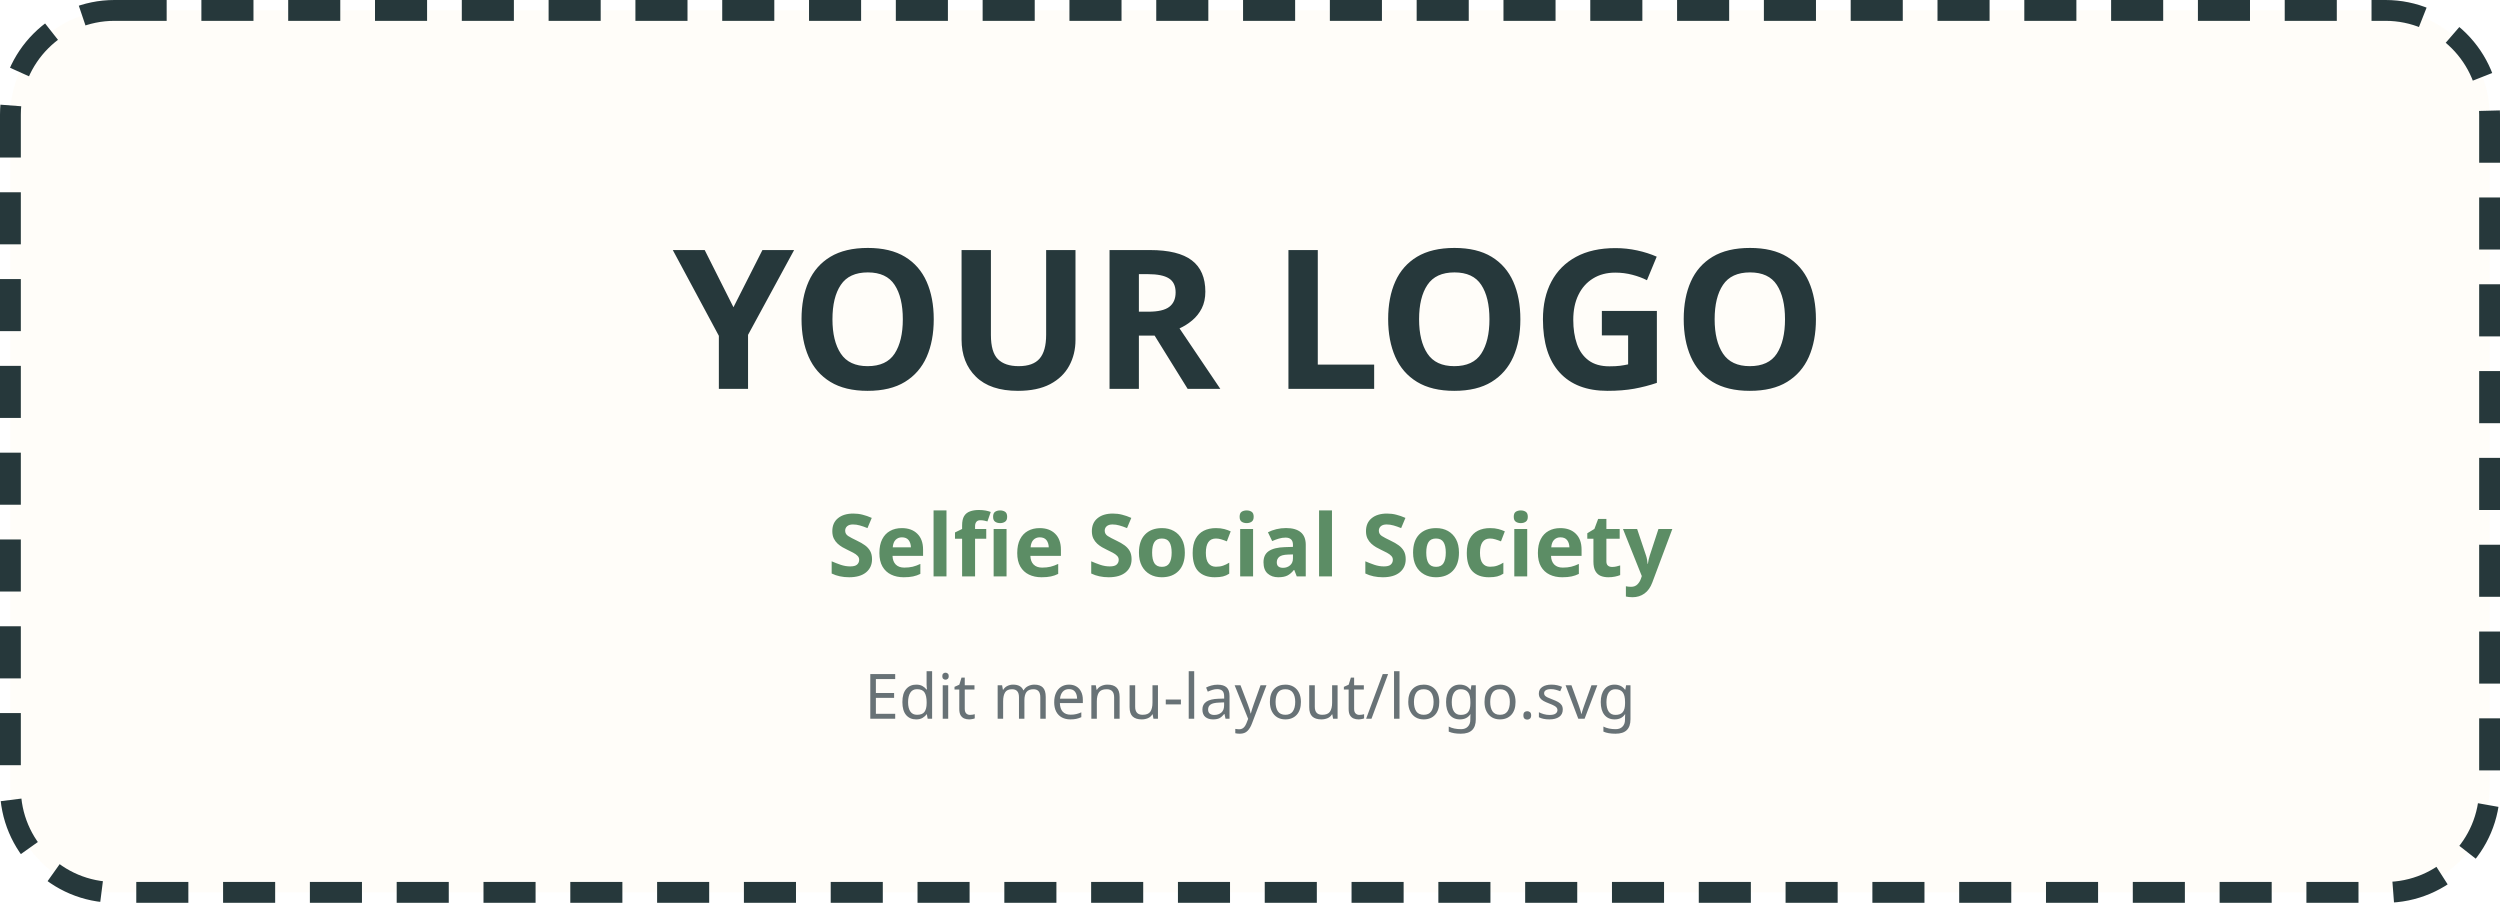
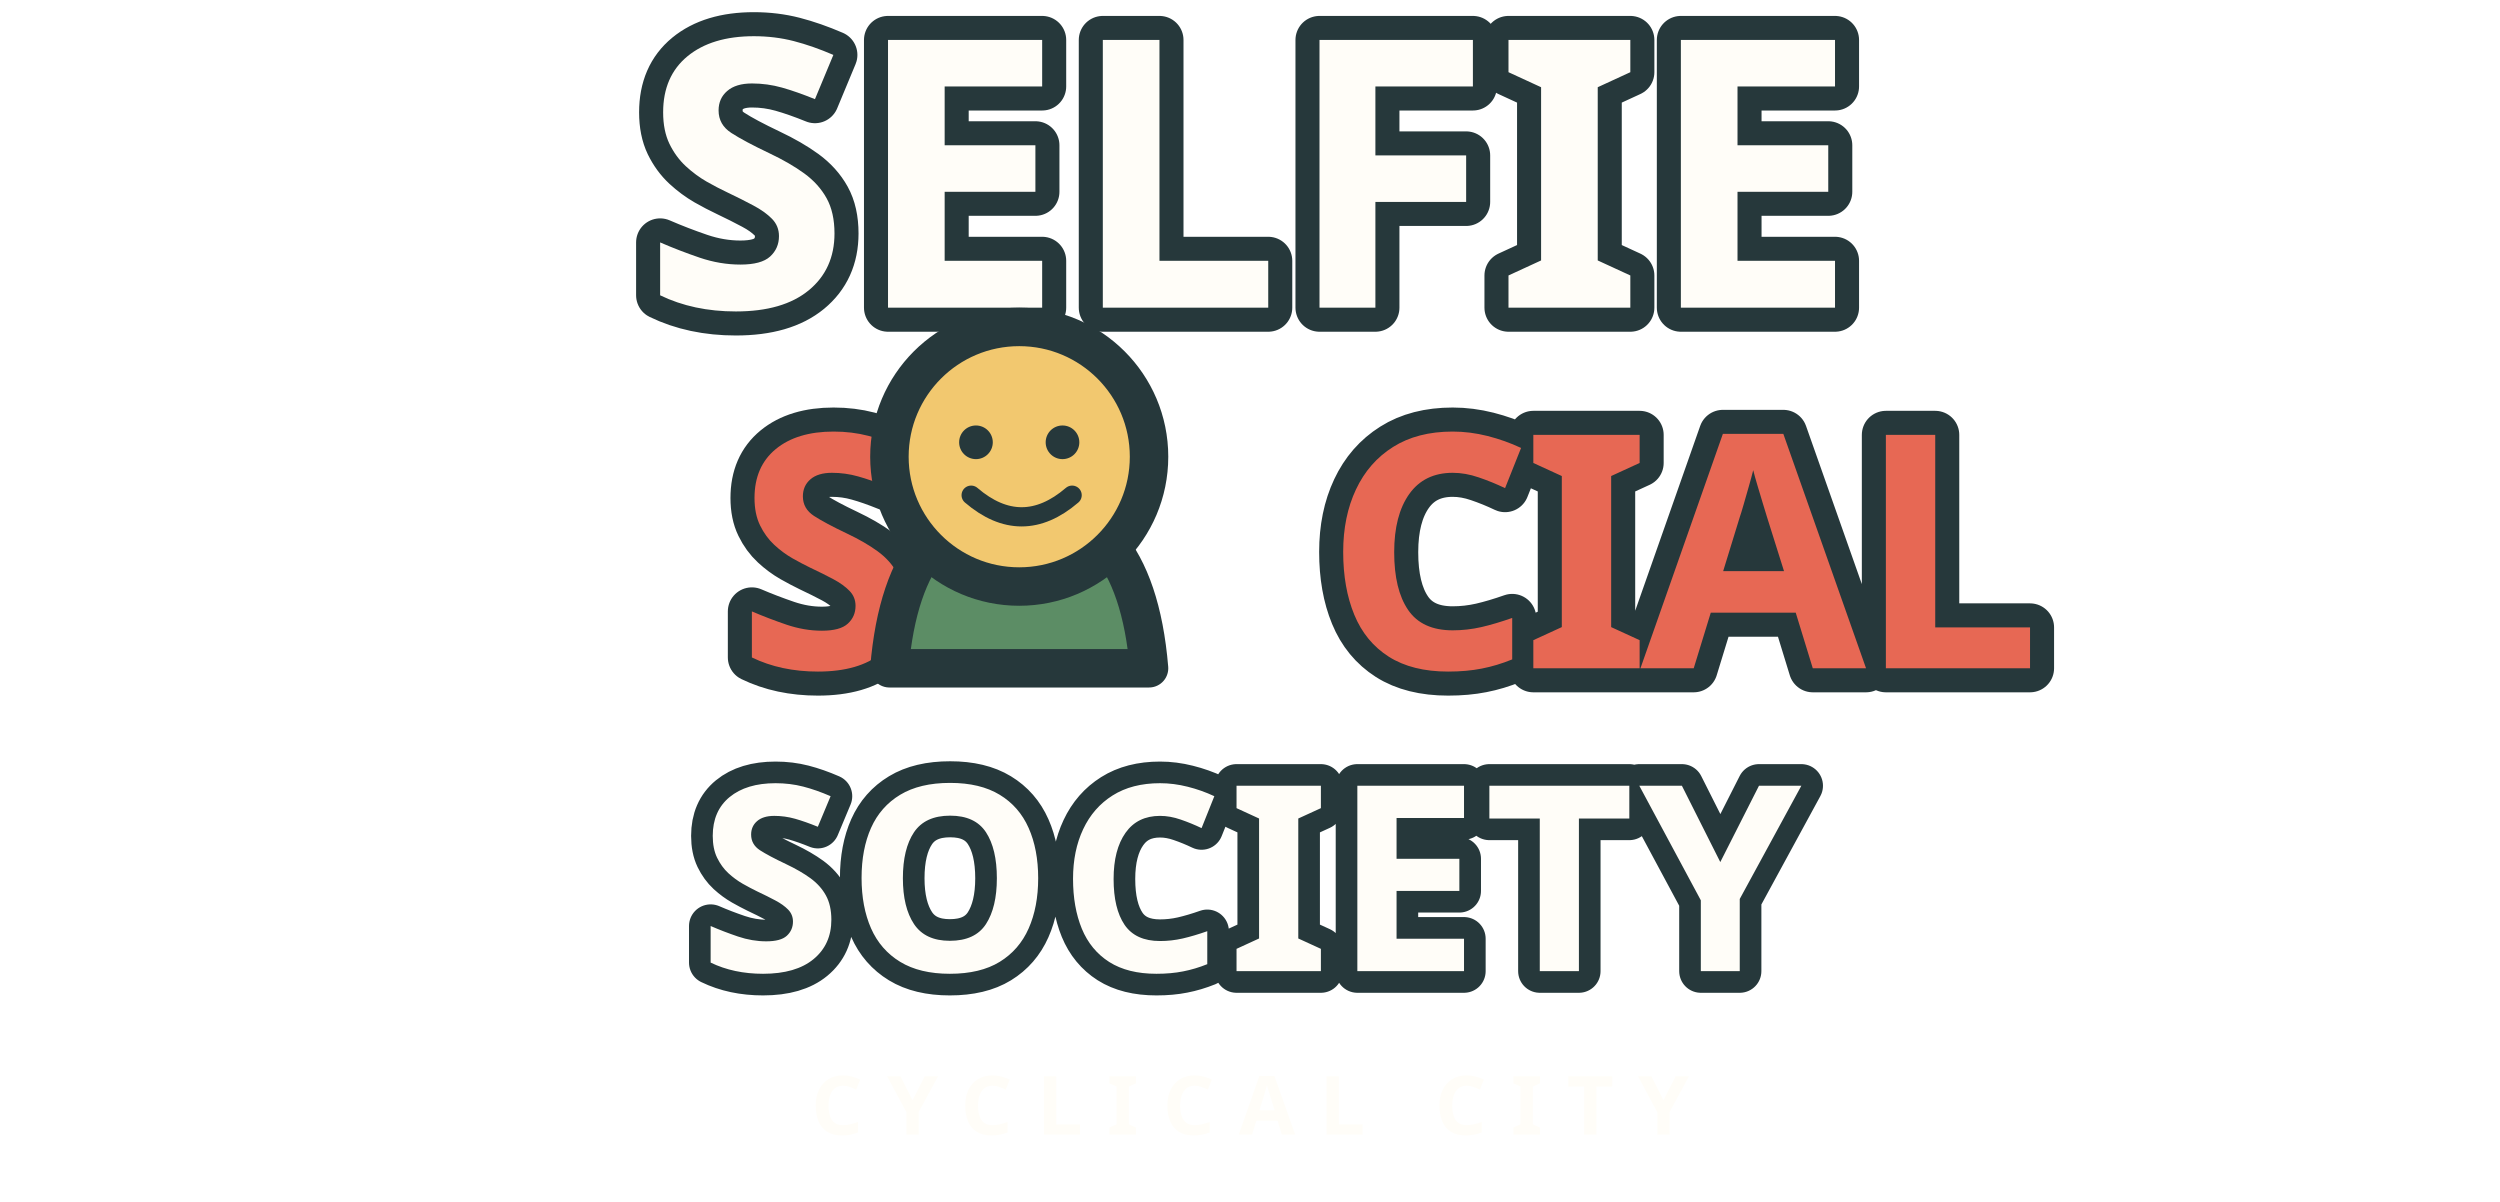
- <svg xmlns="http://www.w3.org/2000/svg" viewBox="0 0 720 260">
-   <rect x="3" y="3" width="714" height="254" rx="30" fill="#fffdf8" fill-opacity=".88" stroke="#26383b" stroke-width="6" stroke-dasharray="15 10" />
-   <text x="360" y="112" text-anchor="middle" fill="#26383b" font-family="sans-serif" font-size="56" font-weight="900">YOUR LOGO</text>
-   <text x="360" y="166" text-anchor="middle" fill="#5c8d65" font-family="sans-serif" font-size="25" font-weight="700">Selfie Social Society</text>
-   <text x="360" y="207" text-anchor="middle" fill="#687276" font-family="sans-serif" font-size="18">Edit menu-layout/logo.svg</text>
+ <svg xmlns="http://www.w3.org/2000/svg" viewBox="0 0 520 250" role="img" aria-labelledby="title desc">
+   <g stroke="#26383b" stroke-linejoin="round">
+     <text x="260" y="64" text-anchor="middle" fill="#fffdf8" stroke-width="10" paint-order="stroke" font-family="Avenir Next Rounded,Avenir Next,Segoe UI,sans-serif" font-size="78" font-weight="900" letter-spacing="1">SELFIE</text>
+     <text x="172" y="139" text-anchor="middle" fill="#e76854" stroke-width="10" paint-order="stroke" font-family="Avenir Next Rounded,Avenir Next,Segoe UI,sans-serif" font-size="68" font-weight="900" letter-spacing="-2">S</text>
+     <g transform="translate(207 87)">
+       <path fill="#5c8d65" stroke-width="8" d="M-22 52c2-24 12-34 27-34s25 10 27 34z" />
+       <circle fill="#f2c86f" stroke-width="8" cx="5" cy="8" r="27" />
+       <circle fill="#26383b" stroke="none" cx="-4" cy="5" r="3.5" />
+       <circle fill="#26383b" stroke="none" cx="14" cy="5" r="3.5" />
+       <path fill="none" stroke-width="4" stroke-linecap="round" d="M-5 16c7 6 14 6 21 0" />
+     </g>
+     <text x="350" y="139" text-anchor="middle" fill="#e76854" stroke-width="10" paint-order="stroke" font-family="Avenir Next Rounded,Avenir Next,Segoe UI,sans-serif" font-size="68" font-weight="900" letter-spacing="-2">CIAL</text>
+     <text x="260" y="202" text-anchor="middle" fill="#fffdf8" stroke-width="9" paint-order="stroke" font-family="Avenir Next Rounded,Avenir Next,Segoe UI,sans-serif" font-size="54" font-weight="900" letter-spacing="1">SOCIETY</text>
+   </g>
+   <text x="260" y="236" text-anchor="middle" fill="#fffdf8" font-family="Avenir Next,Segoe UI,sans-serif" font-size="17" font-weight="800" letter-spacing="5">CYCLICAL CITY</text>
</svg>
